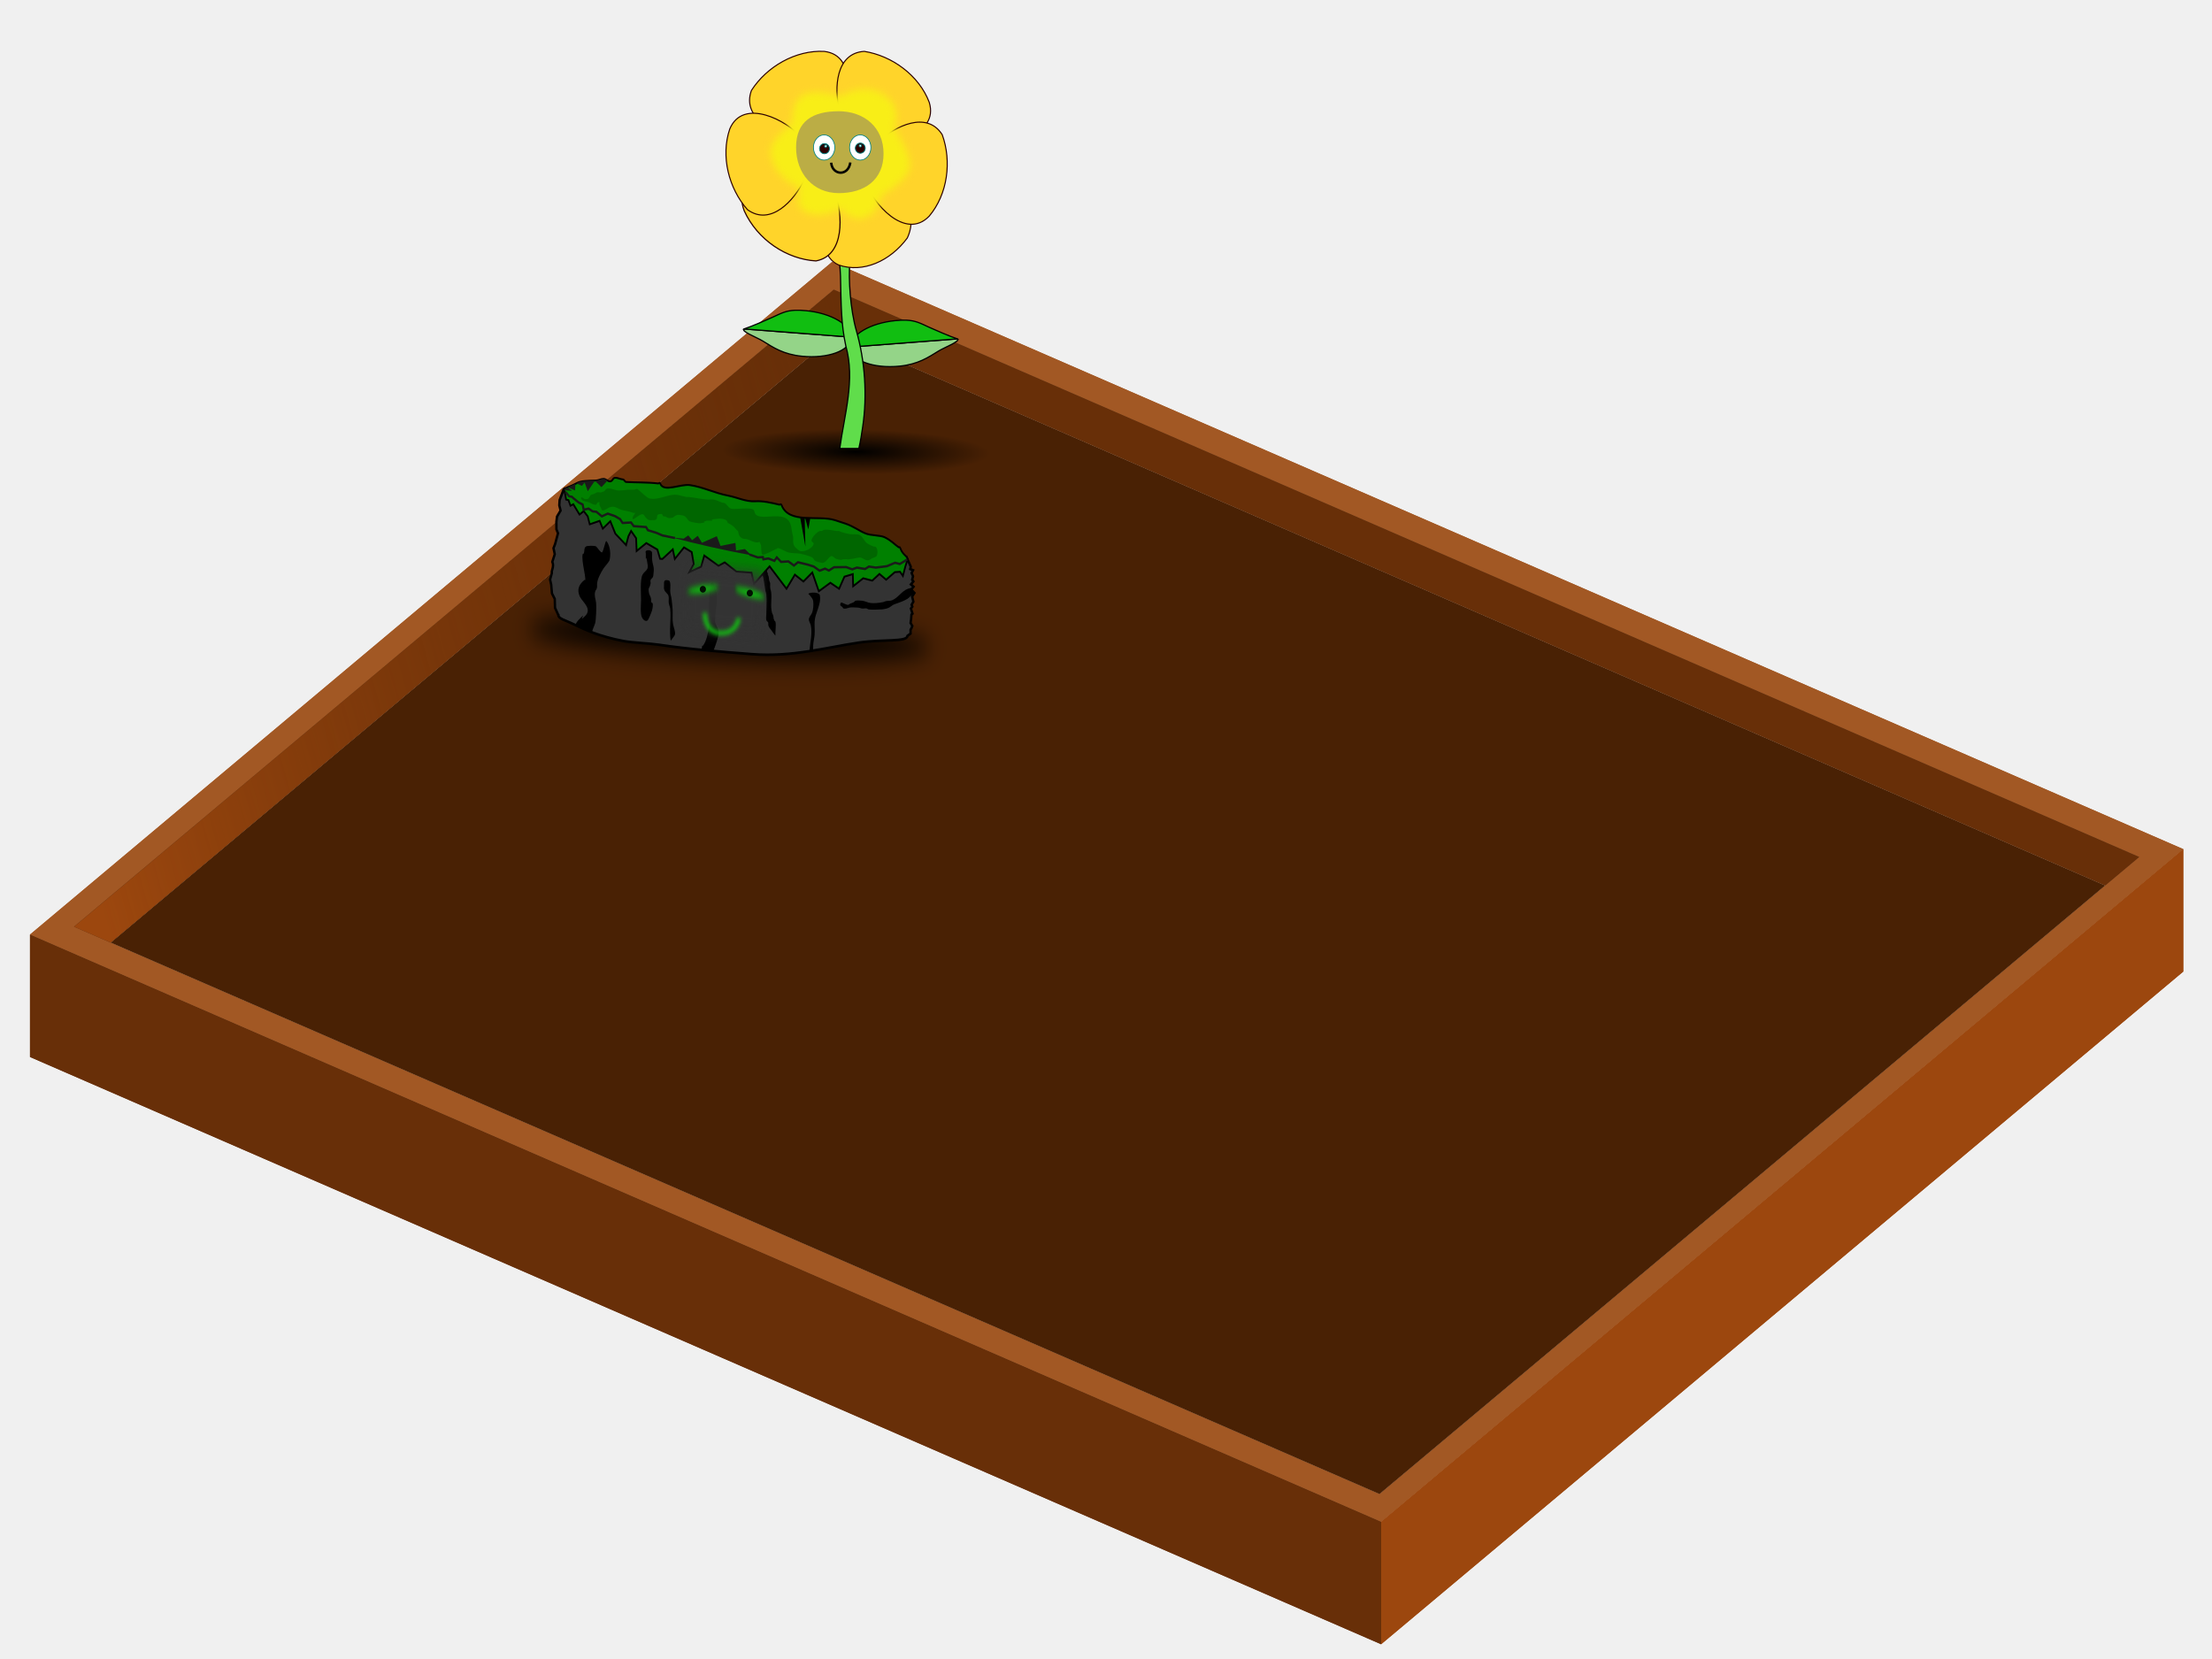
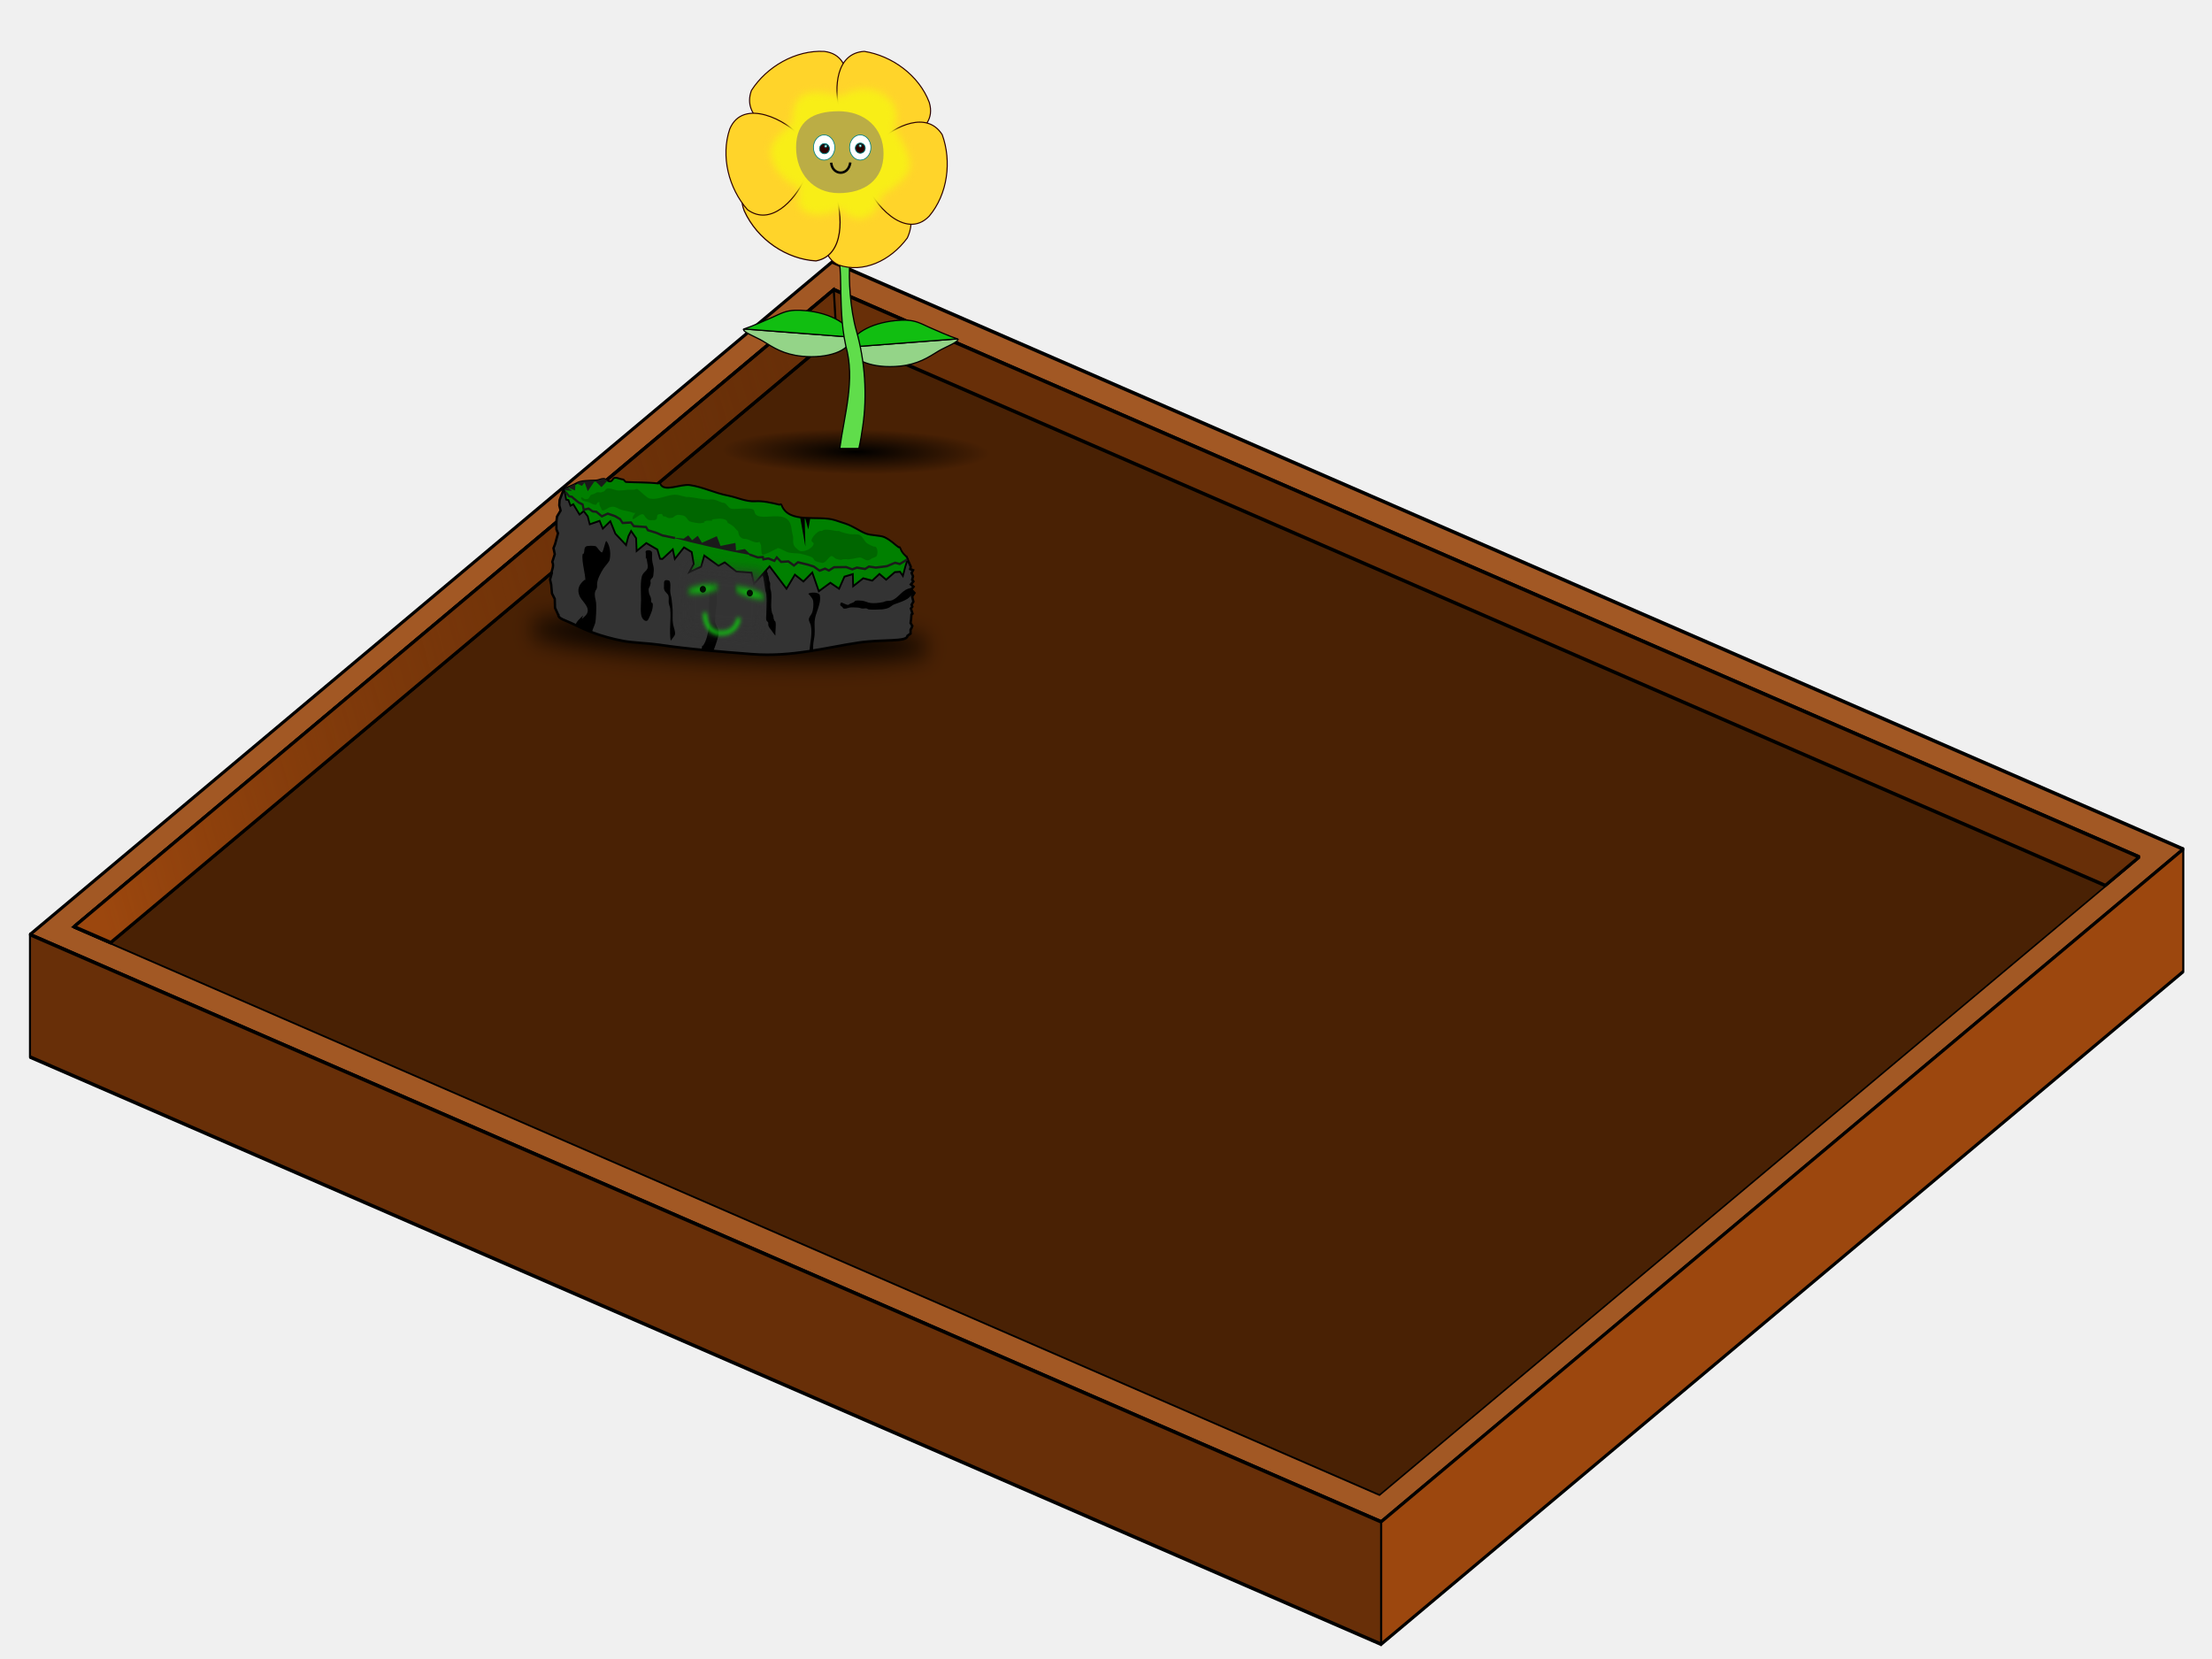
<svg xmlns="http://www.w3.org/2000/svg" xmlns:xlink="http://www.w3.org/1999/xlink" width="400mm" height="300mm" viewBox="0 0 400 300" version="1.1" id="svg6">
  <defs id="defs2">
    <linearGradient id="linearGradient1717">
      <stop style="stop-color:#000000;stop-opacity:1;" offset="0" id="stop1713" />
      <stop style="stop-color:#000000;stop-opacity:0;" offset="1" id="stop1715" />
    </linearGradient>
    <filter style="color-interpolation-filters:sRGB" id="filter2623" x="-0.068" width="1.136" y="-0.068" height="1.136">
      <feGaussianBlur stdDeviation="4.368" id="feGaussianBlur2625" />
    </filter>
    <radialGradient xlink:href="#linearGradient1717" id="radialGradient1719-9" cx="-72.658" cy="153.725" fx="-72.658" fy="153.725" r="28.035" gradientTransform="matrix(-0.01159587,0.1965924,-1.175652,-0.04519621,35.94822,171.203)" gradientUnits="userSpaceOnUse" />
    <linearGradient xlink:href="#linearGradient3641" id="linearGradient3643" x1="19.872" y1="184.982" x2="150.637" y2="119.289" gradientUnits="userSpaceOnUse" />
    <linearGradient id="linearGradient3641">
      <stop style="stop-color:#9c470e;stop-opacity:1" offset="0" id="stop3637" />
      <stop style="stop-color:#682f08;stop-opacity:0;" offset="1" id="stop3639" />
    </linearGradient>
    <filter style="color-interpolation-filters:sRGB" id="filter5146" x="-0.142" width="1.284" y="-0.22" height="1.44">
      <feGaussianBlur stdDeviation="1.093" id="feGaussianBlur5148" />
    </filter>
    <filter style="color-interpolation-filters:sRGB" id="filter5332" x="-0.193" width="1.386" y="-0.773" height="2.546">
      <feGaussianBlur stdDeviation="0.292" id="feGaussianBlur5334" />
    </filter>
    <filter style="color-interpolation-filters:sRGB" id="filter5336" x="-0.198" width="1.396" y="-0.572" height="2.143">
      <feGaussianBlur stdDeviation="0.292" id="feGaussianBlur5338" />
    </filter>
    <filter style="color-interpolation-filters:sRGB" id="filter5364" x="-0.14" width="1.28" y="-0.252" height="1.503">
      <feGaussianBlur stdDeviation="0.226" id="feGaussianBlur5366" />
    </filter>
    <filter style="color-interpolation-filters:sRGB" id="filter1173" x="-0.056" width="1.111" y="-0.687" height="2.374">
      <feGaussianBlur stdDeviation="4.056" id="feGaussianBlur1175" />
    </filter>
  </defs>
  <g id="layer3" style="display:inline">
    <g id="g1141-1" transform="matrix(-1,0,0,1,276.9796,4.906154)" style="mix-blend-mode:normal">
      <g id="g1145-6" />
    </g>
    <g id="g3207" style="opacity:1;fill:#682f08;fill-opacity:1;stroke:#803300;stroke-width:0;stroke-miterlimit:4;stroke-dasharray:none;stroke-dashoffset:0;stroke-opacity:1" transform="matrix(1,0,0,1.797385,0.1338684,-162.0326)">
-       <g id="g3433">
-         <path id="path3550" style="opacity:1;fill:#a25824;fill-opacity:1;fill-rule:evenodd;stroke:none;stroke-width:0;stroke-linejoin:round" d="M 568.232,440.301 19.99,696.094 943.432,919.398 1491.672,663.605 Z m 1.104,10.555 C 866.742,522.767 1164.148,594.68 1461.555,666.592 1288.476,747.342 1115.399,828.093 942.32,908.844 644.916,836.929 347.511,765.014 50.107,693.1 223.183,612.352 396.26,531.604 569.336,450.855 Z" transform="scale(0.2645833)" />
-         <path d="M 249.616,243.257 V 255.574 L 394.671,187.896 V 175.579 Z" style="fill:#9c470e;fill-opacity:1;fill-rule:evenodd;stroke:none;stroke-width:0;stroke-linejoin:round" id="path3552" />
-         <path d="M 5.289,184.175 249.616,243.257 V 255.574 L 5.289,196.491 Z" style="opacity:1;fill:#682f08;fill-opacity:1;fill-rule:evenodd;stroke:none;stroke-width:0;stroke-linejoin:round" id="path3554" />
-         <path id="path3600" style="opacity:1;fill:#a25824;fill-opacity:1;fill-rule:evenodd;stroke:none;stroke-width:0;stroke-linejoin:round" d="M 568.232,440.301 19.99,696.094 943.432,919.398 1491.672,663.605 Z m 1.104,10.555 C 866.742,522.767 1164.148,594.68 1461.555,666.592 1288.476,747.342 1115.399,828.093 942.32,908.844 644.916,836.929 347.511,765.014 50.107,693.1 223.183,612.352 396.26,531.604 569.336,450.855 Z" transform="scale(0.2645833)" />
-         <path d="M 249.616,243.257 V 255.574 L 394.671,187.896 V 175.579 Z" style="fill:#9c470e;fill-opacity:1;fill-rule:evenodd;stroke:none;stroke-width:0;stroke-linejoin:round" id="path3602" />
-         <path d="M 5.289,184.175 249.616,243.257 V 255.574 L 5.289,196.491 Z" style="opacity:1;fill:#682f08;fill-opacity:1;fill-rule:evenodd;stroke:none;stroke-width:0;stroke-linejoin:round" id="path3604" />
-         <path id="path3606" style="opacity:1;fill:#682f08;fill-opacity:1;fill-rule:evenodd;stroke:none;stroke-width:0;stroke-linejoin:round" d="M 569.336,450.855 C 396.26,531.604 223.183,612.352 50.107,693.1 c 8.333,2.015 16.667,4.03 25,6.045 C 240.44,622.012 405.774,544.879 571.107,467.746 c 289.077,69.893 578.152,139.786 867.228,209.68 7.74,-3.611 15.479,-7.223 23.219,-10.834 C 1164.148,594.68 866.742,522.767 569.336,450.855 Z" transform="scale(0.2645833)" />
-         <path style="fill:#492104;fill-opacity:1;stroke:none;stroke-width:0.265px;stroke-linecap:butt;stroke-linejoin:miter;stroke-opacity:1" d="M 249.322,240.465 19.872,184.982 151.106,123.758 380.56,179.236 Z" id="path3618" />
-         <path id="path3632" style="opacity:1;fill:#682f08;fill-opacity:1;fill-rule:evenodd;stroke:none;stroke-width:0;stroke-linejoin:round" d="M 569.336,450.855 C 396.26,531.604 223.183,612.352 50.107,693.1 c 8.333,2.015 16.667,4.03 25,6.045 C 240.44,622.012 405.774,544.879 571.107,467.746 c 289.077,69.893 578.152,139.786 867.228,209.68 7.74,-3.611 15.479,-7.223 23.219,-10.834 C 1164.148,594.68 866.742,522.767 569.336,450.855 Z" transform="scale(0.2645833)" />
-         <path style="fill:url(#linearGradient3643);fill-opacity:1;stroke:none;stroke-width:0.265px;stroke-linecap:butt;stroke-linejoin:miter;stroke-opacity:1" d="m 151.106,123.758 -0.469,-4.469 -137.379,64.094 6.615,1.599 z" id="path3620" />
-       </g>
+       <path id="path3550" style="fill:#a25824;fill-opacity:1;fill-rule:evenodd;stroke:none;stroke-width:0;stroke-linejoin:round" d="M 150.345,116.496 5.289,184.175 249.616,243.257 394.672,175.579 Z m 0.292,2.793 c 78.689,19.027 157.377,38.054 236.066,57.08 -45.794,21.365 -91.587,42.731 -137.381,64.096 C 170.634,221.438 91.946,202.41 13.258,183.383 59.051,162.018 104.844,140.653 150.637,119.289 Z" />
+       <path d="M 249.616,243.257 V 255.574 L 394.671,187.896 V 175.579 Z" style="fill:#9c470e;fill-opacity:1;fill-rule:evenodd;stroke:none;stroke-width:0;stroke-linejoin:round" id="path3552" />
+       <path d="M 5.289,184.175 249.616,243.257 V 255.574 L 5.289,196.491 Z" style="fill:#682f08;fill-opacity:1;fill-rule:evenodd;stroke:none;stroke-width:0;stroke-linejoin:round" id="path3554" />
+       <path id="path3600" style="fill:#a25824;fill-opacity:1;fill-rule:evenodd;stroke:#000000;stroke-width:0.373;stroke-linejoin:round;stroke-miterlimit:4;stroke-dasharray:none" d="M 150.345,116.496 5.289,184.175 249.616,243.257 394.672,175.579 Z m 0.292,2.793 c 78.689,19.027 157.377,38.054 236.066,57.08 -45.794,21.365 -91.587,42.731 -137.381,64.096 C 170.634,221.438 91.946,202.41 13.258,183.383 59.051,162.018 104.844,140.653 150.637,119.289 Z" />
+       <path d="M 249.616,243.257 V 255.574 L 394.671,187.896 V 175.579 Z" style="fill:#9c470e;fill-opacity:1;fill-rule:evenodd;stroke:#000000;stroke-width:0.373;stroke-linejoin:round;stroke-miterlimit:4;stroke-dasharray:none" id="path3602" />
+       <path d="M 5.289,184.175 249.616,243.257 V 255.574 L 5.289,196.491 Z" style="fill:#682f08;fill-opacity:1;fill-rule:evenodd;stroke:#000000;stroke-width:0.373;stroke-linejoin:round;stroke-miterlimit:4;stroke-dasharray:none" id="path3604" />
+       <path id="path3606" style="fill:#682f08;fill-opacity:1;fill-rule:evenodd;stroke:none;stroke-width:0;stroke-linejoin:round" d="m 150.637,119.289 c -45.793,21.365 -91.586,42.729 -137.379,64.094 2.205,0.533 4.41,1.066 6.615,1.599 43.744,-20.408 87.489,-40.816 131.233,-61.224 76.485,18.493 152.969,36.985 229.454,55.478 2.048,-0.955 4.095,-1.911 6.143,-2.866 C 308.014,157.342 229.326,138.316 150.637,119.289 Z" />
+       <path style="fill:#492104;fill-opacity:1;stroke:none;stroke-width:0.265px;stroke-linecap:butt;stroke-linejoin:miter;stroke-opacity:1" d="M 249.322,240.465 19.872,184.982 151.106,123.758 380.56,179.236 Z" id="path3618" />
+       <path id="path3632" style="fill:#682f08;fill-opacity:1;fill-rule:evenodd;stroke:#000000;stroke-width:0.373;stroke-linejoin:round;stroke-miterlimit:4;stroke-dasharray:none" d="m 150.637,119.289 c -45.793,21.365 -91.586,42.729 -137.379,64.094 2.205,0.533 4.41,1.066 6.615,1.599 43.744,-20.408 87.489,-40.816 131.233,-61.224 76.485,18.493 152.969,36.985 229.454,55.478 2.048,-0.955 4.095,-1.911 6.143,-2.866 C 308.014,157.342 229.326,138.316 150.637,119.289 Z" />
+       <path style="fill:url(#linearGradient3643);fill-opacity:1;stroke:#000000;stroke-width:0.373;stroke-linecap:butt;stroke-linejoin:miter;stroke-opacity:1;stroke-miterlimit:4;stroke-dasharray:none" d="m 151.106,123.758 -0.469,-4.469 -137.379,64.094 6.615,1.599 z" id="path3620" />
    </g>
  </g>
  <g id="layer1" style="display:inline;opacity:1;mix-blend-mode:normal">
    <g id="g2863" transform="matrix(0.7343926,0,0,0.7343926,252.3706,-29.94769)">
      <g id="g3728" transform="translate(4.334108,31.59382)">
        <g id="g1751" transform="translate(1.231654,-32.8441)">
          <ellipse style="display:inline;opacity:1;mix-blend-mode:normal;fill:url(#radialGradient1719-9);fill-opacity:1;stroke:none;stroke-width:0.956;stroke-miterlimit:4;stroke-dasharray:none;stroke-opacity:0.766" id="path1711-7" cx="-143.286" cy="151.415" rx="39.011" ry="26.639" transform="matrix(0.9997247,-0.02346184,0.03601123,0.9993514,0,0)" />
        </g>
        <g id="g1965" transform="translate(-244.1672,-7.073601)" style="stroke:#000000;stroke-width:0.3;stroke-miterlimit:4;stroke-dasharray:none">
          <g id="g1963" style="stroke:#000000;stroke-width:0.3;stroke-miterlimit:4;stroke-dasharray:none">
            <path id="path1959" style="fill:#94d488;fill-opacity:1;stroke:#000000;stroke-width:1.134;stroke-miterlimit:4;stroke-dasharray:none" d="m 399.693,375.197 -99.393,-7.584 c -3.874,1.903 11.816,7.885 17.168,11.18 9.94,6.12 19.262,12.466 36.502,14.18 24.223,2.408 44.742,-5.126 45.83,-16.826 0.03,-0.319 -0.108,-0.631 -0.107,-0.949 z" transform="scale(0.2645833)" />
            <path id="path1961" style="fill:#11be11;fill-opacity:1;stroke:#000000;stroke-width:1.134;stroke-miterlimit:4;stroke-dasharray:none" d="m 347.566,350.193 c -8.666,0.365 -13.14,2.922 -21.023,6.535 -5.047,2.313 -20.246,8.905 -25.965,10.666 -0.178,0.055 -0.146,0.154 -0.277,0.219 l 99.393,7.584 c 0.018,-11.361 -18.22,-22.253 -41.783,-24.596 -4.102,-0.408 -7.455,-0.53 -10.344,-0.408 z" transform="scale(0.2645833)" />
          </g>
        </g>
        <g id="g1973" transform="matrix(-1,0,0,1,-32.83067,-4.630706)" style="stroke:#000000;stroke-width:0.3;stroke-miterlimit:4;stroke-dasharray:none">
          <path id="path1969" style="fill:#94d488;fill-opacity:1;stroke:#000000;stroke-width:1.134;stroke-miterlimit:4;stroke-dasharray:none" d="m 399.693,375.197 -99.393,-7.584 c -3.874,1.903 11.816,7.885 17.168,11.18 9.94,6.12 19.262,12.466 36.502,14.18 24.223,2.408 44.742,-5.126 45.83,-16.826 0.03,-0.319 -0.108,-0.631 -0.107,-0.949 z" transform="scale(0.2645833)" />
          <path id="path1971" style="fill:#11be11;fill-opacity:1;stroke:#000000;stroke-width:1.134;stroke-miterlimit:4;stroke-dasharray:none" d="m 347.566,350.193 c -8.666,0.365 -13.14,2.922 -21.023,6.535 -5.047,2.313 -20.246,8.905 -25.965,10.666 -0.178,0.055 -0.146,0.154 -0.277,0.219 l 99.393,7.584 c 0.018,-11.361 -18.22,-22.253 -41.783,-24.596 -4.102,-0.408 -7.455,-0.53 -10.344,-0.408 z" transform="scale(0.2645833)" />
        </g>
        <path id="path1977" style="fill:#60dd4b;fill-opacity:1;stroke:#000000;stroke-width:0.3;stroke-linecap:butt;stroke-linejoin:miter;stroke-miterlimit:4;stroke-dasharray:none;stroke-opacity:1" d="m -149.463,55.995 c 5.07,5.502 8.125,11.828 8.44,21.188 0.16,7.024 0.137,11.76 1.305,17.145 2.378,8.43 -0.359,16.916 -1.486,25.299 l 4.704,-0.012 c 0.398,-1.769 0.705,-3.554 0.945,-5.339 1.156,-7.711 0.566,-16.239 -1.559,-23.66 -1.479,-5.166 -1.995,-12.807 -1.594,-16.835 -7.866,-2.856 -7.959,-17.799 -10.755,-17.786 z" />
        <path style="fill:#ffd42a;stroke:#2b0000;stroke-width:0.264px;stroke-linecap:butt;stroke-linejoin:miter;stroke-opacity:1" d="m -140.939,54.586 c -3.062,3.586 -7.514,16.774 -0.491,19.863 5.932,2.034 12.654,-0.955 16.862,-6.667 3.243,-6.908 -2.776,-13.036 -7.071,-15.251 -4.03,0.572 -5.759,0.883 -9.3,2.055 z" id="path1981" />
        <path style="fill:#ffd42a;stroke:#2b0000;stroke-width:0.265px;stroke-linecap:butt;stroke-linejoin:miter;stroke-opacity:1" d="m -142.107,38.926 c 2.839,-3.774 5.571,-16.074 -2.92,-17.086 -7.07,-0.363 -14.157,3.749 -17.92,9.606 -2.462,6.654 5.424,10.495 10.673,11.392 4.461,-1.423 6.364,-2.09 10.167,-3.912 z" id="path1983" />
        <path style="fill:#ffd42a;stroke:#2b0000;stroke-width:0.265px;stroke-linecap:butt;stroke-linejoin:miter;stroke-opacity:1" d="m -133.637,43.923 c 4.597,1.081 16.957,-1.363 14.47,-9.544 -2.511,-6.62 -9.126,-11.454 -16.001,-12.545 -7.083,0.421 -7.428,9.186 -6.139,14.353 3.097,3.513 4.473,4.987 7.67,7.736 z" id="path1985" />
        <path style="fill:#ffd42a;stroke:#2b0000;stroke-width:0.265px;stroke-linecap:butt;stroke-linejoin:miter;stroke-opacity:1" d="m -134.552,54.391 c 1.282,4.545 9.412,14.171 15.361,8.03 4.573,-5.405 5.596,-13.534 3.217,-20.076 -3.802,-5.991 -11.635,-2.045 -15.53,1.587 -1.571,4.412 -2.194,6.329 -3.049,10.459 z" id="path1987" />
        <path style="fill:#ffd42a;stroke:#2b0000;stroke-width:0.286px;stroke-linecap:butt;stroke-linejoin:miter;stroke-opacity:1" d="m -150.998,48.508 c -4.803,-0.68 -17.144,3.577 -13.73,12.579 3.27,7.224 10.533,11.929 17.66,12.346 7.177,-1.326 6.589,-11.33 4.72,-17.049 -3.535,-3.622 -5.095,-5.134 -8.65,-7.876 z" id="path1989" />
        <path style="fill:#ffd42a;stroke:#2b0000;stroke-width:0.265px;stroke-linecap:butt;stroke-linejoin:miter;stroke-opacity:1" d="m -151.057,42.795 c -2.859,-3.759 -13.952,-9.734 -17.236,-1.84 -2.274,6.705 -0.245,14.643 4.367,19.858 5.733,4.18 11.575,-2.363 13.867,-7.17 -0.155,-4.68 -0.279,-6.693 -0.998,-10.848 z" id="path1991" />
        <path id="path2467" style="display:inline;mix-blend-mode:normal;fill:#f8ee17;fill-opacity:1;stroke:none;stroke-width:1.875;stroke-linecap:butt;stroke-linejoin:miter;stroke-miterlimit:4;stroke-dasharray:1.875, 1.875;stroke-dashoffset:0;stroke-opacity:0.867;filter:url(#filter2623)" d="m 385.092,92.572 c -0.484,-0.006 -0.964,-0.003 -1.441,0.01 -9.326,0.246 -17.194,3.932 -21.68,6.564 -0.679,0.397 -1.228,0.739 -1.744,1.072 -0.588,0.38 -1.027,0.678 -1.387,0.934 -0.105,0.074 -0.204,0.138 -0.289,0.199 -0.368,0.266 -0.584,0.432 -0.584,0.432 0,0 -0.238,-0.086 -0.289,-0.105 0,0 0,0.002 0,0.002 -0.804,-0.307 -13.414,-5.062 -25.902,-5.248 -5.047,-0.075 -10.032,0.61 -14.137,2.662 -14.595,7.298 -13.059,34.568 -13.059,34.568 0,0 -0.204,0.164 -0.291,0.232 -0.141,0.111 -0.298,0.241 -0.643,0.521 -0.352,0.282 -0.746,0.615 -1.4,1.166 -0.15,0.128 -0.311,0.271 -0.473,0.41 -6.298,5.368 -22.278,20.3 -21.008,33.006 2.802,28.018 27.074,39.319 31.375,41.113 0.54,0.23 0.889,0.367 0.889,0.367 0,0 -4.635,19.232 1.92,25.35 14.535,13.566 35.224,3.968 41.508,0.535 1.45,-0.775 2.279,-1.303 2.279,-1.303 0,0 9.217,15.746 24.965,11.521 15.747,-4.225 19.588,-27.27 19.588,-27.27 0,0 0.225,-0.141 0.258,-0.16 0,0 0.002,0.002 0.002,0.002 0.216,-0.128 1.153,-0.712 2.373,-1.494 0.365,-0.236 0.752,-0.491 1.178,-0.773 7.664,-5.044 25.491,-18.023 27.301,-30.99 1.908,-13.676 -11.276,-36.529 -15.895,-44.033 -0.018,-0.03 -0.011,-0.018 -0.029,-0.047 -0.76,-1.234 -1.342,-2.152 -1.518,-2.422 0,0 -0.002,0.002 -0.002,0.002 -0.021,-0.033 -0.225,-0.357 -0.225,-0.357 0,0 10.655,-21.979 -8.449,-37.641 -7.896,-6.473 -15.931,-8.735 -23.191,-8.826 z m -23.617,32.83 c 10.513,11.885 15.845,17.485 27.314,27.346 2.18,0.513 4.833,0.805 7.768,0.881 -4.969,13.974 -7.395,21.341 -10.029,33.121 -9.004,1.461 -15.221,2.95 -25.336,6.299 -2.665,3.122 -5.605,8.174 -8.23,14.234 -10.833,-9.948 -16.668,-15.057 -26.389,-22.021 -0.534,-14.731 -1.138,-22.411 -3.623,-36.777 -0.257,-0.338 -0.569,-0.69 -0.861,-1.037 14.214,-4.577 21.453,-7.242 34.688,-13.584 1.626,-2.162 3.24,-5.079 4.699,-8.461 z" transform="matrix(0.2228761,0,0,0.2062954,-220.7955,12.00376)" />
        <path id="path1993" style="fill:#bbad45;fill-opacity:1;stroke:none;stroke-width:0.188;stroke-miterlimit:4;stroke-dasharray:none;stroke-opacity:0.766" d="m -130.42,47.009 c 0,6.469 -4.679,9.729 -11.006,9.729 -6.326,-10e-7 -10.53,-4.81 -10.53,-11.279 0,-6.469 4.136,-8.881 10.463,-8.881 6.326,10e-7 11.073,3.963 11.073,10.431 z" />
        <ellipse style="fill:#ffffff;fill-opacity:1;stroke:#008080;stroke-width:0.181;stroke-miterlimit:4;stroke-dasharray:none" id="ellipse2833" cx="-136.161" cy="45.503" rx="2.628" ry="3.101" />
        <ellipse style="fill:#ffffff;fill-opacity:1;stroke:#008080;stroke-width:0.181;stroke-miterlimit:4;stroke-dasharray:none" id="ellipse1995" cx="-145.052" cy="45.503" rx="2.628" ry="3.101" />
        <ellipse style="fill:#2b0000;fill-opacity:1;stroke:#008080;stroke-width:0.2;stroke-miterlimit:4;stroke-dasharray:none" id="ellipse1997" cx="-144.962" cy="45.789" rx="1.223" ry="1.254" />
        <ellipse style="fill:#ffffff;fill-opacity:1;stroke:#008080;stroke-width:0.2;stroke-miterlimit:4;stroke-dasharray:none" id="ellipse1999" cx="-144.666" cy="45.169" rx="0.29" ry="0.298" />
        <path style="fill:none;stroke:#000000;stroke-width:0.594;stroke-linecap:butt;stroke-linejoin:miter;stroke-miterlimit:4;stroke-dasharray:none;stroke-opacity:1" d="m -143.313,49.244 c 0.224,3.079 4.197,3.492 4.713,-0.049" id="path2001" />
        <ellipse style="fill:#2b0000;fill-opacity:1;stroke:#008080;stroke-width:0.2;stroke-miterlimit:4;stroke-dasharray:none" id="ellipse2007" cx="136.15" cy="45.665" rx="1.223" ry="1.254" transform="scale(-1,1)" />
        <ellipse style="fill:#ffffff;fill-opacity:1;stroke:#008080;stroke-width:0.2;stroke-miterlimit:4;stroke-dasharray:none" id="ellipse2009" cx="136.152" cy="45.081" rx="0.29" ry="0.298" transform="scale(-1,1)" />
      </g>
    </g>
  </g>
-   <g id="layer4" transform="matrix(0.4973491,0,0,0.4973491,221.9074,62.49642)">
+   <g id="layer4" transform="matrix(0.4973491,0,0,0.4973491,221.9074,62.49642)" style="display:inline">
    <g id="g1200">
      <ellipse style="opacity:0.891;fill:#000000;stroke-width:0.503;filter:url(#filter1173)" id="path911" cx="-176.128" cy="106.32" rx="87.656" ry="7.083" transform="matrix(0.8361519,0.03913343,-0.03101663,1.066243,-30.36607,-0.1504908)" />
      <g id="g5389" transform="matrix(1.550526,0,0,1.671183,91.3701,-208.4768)">
        <path id="path4849" style="fill:#333333;stroke:#000000;stroke-width:1.039;stroke-linecap:butt;stroke-linejoin:miter;stroke-miterlimit:4;stroke-dasharray:none;stroke-opacity:1" d="m 435.785,529.34 -0.328,0.209 -0.568,1.389 -1.195,2.928 -0.143,2.145 0.572,2.143 -1.57,2.459 -0.287,2.113 0.021,3.125 0.693,1.592 -1.287,4.43 -0.699,1.67 0.557,2.473 -1.074,3.1 c 0.935,1.962 -0.545,3.617 -0.211,4.617 l -0.783,2.648 0.496,2.068 0.336,3.615 1.236,2.242 0.113,3.652 1.512,3.043 v 0.01 l 0.01,0.002 c 0.018,1.393 3.245,2.082 6.431,3.527 4.818,2.185 11.512,5.116 22.489,7.024 3.377,0.587 11.5,0.942 15.153,1.445 13.576,1.871 28.339,2.949 41.262,3.876 17.824,1.279 33.312,-2.882 47.1,-4.723 10.723,-1.432 21.226,-0.164 21.389,-2.73 l 0.002,-0.002 1.373,-0.965 v -1.553 l 0.465,-0.775 0.311,-0.775 -0.775,-1.24 0.232,-1.475 0.154,-1.939 0.467,-0.387 -0.699,-2.094 0.621,-0.775 -0.311,-0.777 0.775,-1.24 -0.543,-2.094 1.01,-1.475 -1.396,-1.395 1.008,-1.164 -1.164,-0.932 1.086,-1.24 -0.543,-0.697 0.389,-1.396 -0.621,-1.318 0.621,-1.164 -1.24,-0.465 0.232,-1.01 -1.496,-3.09 c -0.592,2.483 -6.732,3.83 -17.457,3.83 -26.739,3.8e-4 -74.473,-8.198 -106.617,-18.312 -14.621,-4.604 -24.116,-9.038 -26.592,-12.418 z m 151.18,27.816 v 0.006 z" transform="matrix(0.5319872,0,0,0.5319872,-446.1803,-125.6591)" />
        <path id="path4953" style="fill:#008000;stroke:#000000;stroke-width:0.756;stroke-linecap:butt;stroke-linejoin:miter;stroke-miterlimit:4;stroke-dasharray:none;stroke-opacity:1" d="m 453.107,525.197 c -1.127,6.7e-4 -2.309,0.653 -3.332,0.683 -3.4,0.1 -6.633,0.09 -8.401,1.004 -4.474,2.312 -6.778,1.782 -5.093,4.141 -0.101,-0.115 -0.194,-0.228 -0.279,-0.34 l 0.559,2.984 1.033,0.221 0.885,2.289 1.256,-0.592 2.73,4.207 1.846,-1.402 1.771,2.141 0.887,3.248 4.354,-1.402 1.402,3.176 3.322,-3.027 2.215,5.094 4.725,4.65 1.033,-3.617 1.182,-2.141 2.215,2.953 0.221,5.24 4.281,-3.248 4.873,2.658 1.18,3.764 1.033,0.074 4.578,-3.912 0.885,3.912 4.061,-4.725 3.395,1.92 0.887,4.871 -1.92,3.322 5.168,-2.215 1.402,-4.576 6.275,4.207 2.73,-1.402 5.168,3.764 6.643,0.445 1.107,4.576 6.865,-7.16 7.455,9.152 3.691,-5.758 3.764,2.805 3.912,-3.689 2.879,7.676 5.094,-3.469 3.838,2.436 2.363,-4.945 3.691,-1.033 0.146,4.945 4.43,-3.248 3.986,0.959 3.174,-2.73 2.951,2.361 3.84,-3.1 2.289,-0.146 1.254,1.697 1.033,-3.691 1.033,-3.1 -0.131,-0.023 c -0.005,0.008 -0.01,0.016 -0.016,0.023 0.386,-1.238 -1.973,-1.708 -2.98,-4.383 -0.384,-1.02 -0.525,-0.366 -0.811,-0.552 -1.724,-1.122 -3.36,-2.833 -6.158,-4.08 -1.988,-0.886 -5.913,-0.637 -8.408,-1.567 -2.954,-1.101 -5.222,-2.872 -8.844,-4.012 -1.534,-0.483 -3.103,-0.961 -4.703,-1.434 -7.294,-2.156 -20.186,1.685 -23.47,-6.09 -0.333,-0.788 -0.666,-0.152 -1,-0.228 -3.325,-0.753 -7.275,-1.608 -10.596,-1.395 -4.055,0.26 -7.987,-1.585 -11.978,-2.304 -6.169,-1.111 -10.814,-3.459 -16.764,-4.3 -4.215,-0.596 -11.617,3.083 -13.159,-0.589 -0.283,-0.675 -0.567,-0.057 -0.85,-0.088 -5.02,-0.54 -9.802,-0.363 -14.237,-0.615 -0.402,-0.023 -0.93,-1.015 -1.326,-1.035 -1.504,-0.077 -3.619,-1.369 -4.38,-0.175 -1.434,2.249 -2.821,-0.06 -4.155,-0.06 z m 133.219,33.828 c -0.016,0.015 -0.032,0.03 -0.049,0.045 0.017,-0.015 0.033,-0.03 0.049,-0.045 z" transform="matrix(0.5319872,0,0,0.5319872,-446.1803,-125.6591)" />
        <path id="path4977" style="fill:#1a1a1a;stroke:none;stroke-width:0.282px;stroke-linecap:butt;stroke-linejoin:miter;stroke-opacity:1" d="m 453.107,525.197 c -1.127,6.7e-4 -2.309,0.653 -3.332,0.684 -3.4,0.1 -6.633,0.091 -8.4,1.004 -0.109,0.056 -0.2,0.092 -0.307,0.145 l 2.455,1.033 1.209,-1.359 1.359,3.549 3.17,-4.303 2.869,2.643 2.693,-2.693 c -0.581,-0.306 -1.155,-0.701 -1.717,-0.701 z m -12.471,2.037 c -1.382,0.656 -2.535,1.068 -3.363,1.387 l 3.23,1.33 z m -3.521,1.453 c -0.9,0.356 -1.403,0.651 -1.375,1.176 l 0.008,0.012 3.396,0.227 z" transform="matrix(0.5319872,0,0,0.5319872,-446.1803,-125.6591)" />
        <path id="path4965" style="fill:#1a1a1a;stroke:none;stroke-width:0.15px;stroke-linecap:butt;stroke-linejoin:miter;stroke-opacity:1" d="m -183.069,166.121 -1.321,0.961 -0.897,-1.046 -1.102,0.713 -2.762,-0.271 c 5.912,1.466 12.301,2.798 18.644,3.888 l -1.497,-1.357 -2.085,0.311 -0.148,-1.64 -3.491,0.65 -0.869,-2.113 -3.483,1.427 z" />
        <path id="path4988" style="fill:#000000;stroke:none;stroke-width:0.282px;stroke-linecap:butt;stroke-linejoin:miter;stroke-opacity:1" d="m 539.717,540.939 2.312,11.928 -0.318,-11.734 c -0.68,-0.043 -1.343,-0.111 -1.994,-0.193 z m 2.189,0.203 1.396,4.725 0.9,-4.65 c -0.771,-0.017 -1.544,-0.03 -2.297,-0.074 z" transform="matrix(0.5319872,0,0,0.5319872,-446.1803,-125.6591)" />
        <path id="path5012" style="fill:#000000;stroke:none;stroke-width:1px;stroke-linecap:butt;stroke-linejoin:miter;stroke-opacity:1" d="m 454.279,550.646 c -0.299,-0.02 -0.535,1.095 -0.711,1.559 -0.372,0.976 -0.537,2.044 -1.055,2.951 -0.417,0.731 -2.28,-2.011 -2.74,-2.318 -0.581,-0.387 -3.874,-0.345 -4.426,0 -0.864,0.54 -0.677,1.486 -0.844,2.318 -0.044,0.218 -0.139,0.422 -0.209,0.633 -0.141,0.07 -0.372,0.062 -0.422,0.211 -0.415,1.244 0.157,4.365 0.422,5.689 0.093,0.465 1.062,5.059 0.631,5.059 -0.141,0 0.114,-0.502 0,-0.42 -1.538,1.099 -3.141,2.755 -2.951,4.848 0.08,0.885 0.383,1.768 0.844,2.527 1.221,2.011 5.26,4.75 2.107,7.588 -3.725,3.353 1.762,-3.025 -2.951,1.688 -0.611,0.611 -1.054,1.279 -1.393,1.982 2.091,0.939 4.479,1.968 7.434,3 0.016,-0.188 0.018,-0.381 0.072,-0.557 0.31,-1.009 0.953,-2.153 1.264,-3.162 0.42,-1.362 0.641,-6.893 0.422,-8.43 -0.213,-1.491 -0.889,-2.871 -0.422,-4.428 0.335,-1.118 0.613,-0.627 0.844,-1.896 0.075,-0.415 -0.035,-0.844 0,-1.264 0.106,-1.269 0.459,-2.182 1.055,-3.373 0.55,-1.099 1.182,-2.162 1.896,-3.162 0.336,-0.47 2.379,-2.625 2.529,-3.16 0.666,-2.378 0.37,-5.836 -1.266,-7.799 -0.045,-0.054 -0.088,-0.081 -0.131,-0.084 z" transform="matrix(0.5319872,0,0,0.5319872,-446.1803,-125.6591)" />
        <path style="fill:#000000;stroke:none;stroke-width:0.532px;stroke-linecap:butt;stroke-linejoin:miter;stroke-opacity:1" d="m -195.245,170.014 c 0,3.032 -0.11,-1.144 0.449,2.579 0.155,1.034 -0.821,1.252 -1.233,2.018 -0.602,1.117 -0.336,4.082 -0.336,5.494 0,0.706 -0.24,2.999 0.224,3.812 0.23,0.403 0.695,0.888 1.233,0.673 0.277,-0.111 1.007,-1.863 1.121,-2.242 0.109,-0.362 0.289,-1.216 0.112,-1.57 -0.037,-0.075 -0.174,-0.045 -0.224,-0.112 -0.187,-0.249 -0.077,-0.508 -0.112,-0.785 -0.059,-0.473 -0.294,-0.71 -0.448,-1.121 -0.09,-0.241 -0.169,-0.863 -0.112,-1.121 0.036,-0.163 0.149,-0.299 0.224,-0.449 0.075,-0.224 0.185,-0.44 0.224,-0.673 0.043,-0.258 -0.117,-0.551 0,-0.785 0.131,-0.261 0.442,-0.406 0.561,-0.673 0.092,-0.208 0.078,-0.448 0.112,-0.673 0.256,-1.664 -0.222,-1.759 -0.336,-3.252 -0.034,-0.447 0.063,-0.902 0,-1.345 -0.08,-0.556 -1.128,-0.666 -1.458,-0.336 -0.132,0.132 0,0.374 0,0.561 z" id="path5014" />
        <path style="fill:#000000;stroke:none;stroke-width:0.532px;stroke-linecap:butt;stroke-linejoin:miter;stroke-opacity:1" d="m -189.415,188.963 c -0.402,-2.284 0.143,-4.657 -0.112,-6.952 -0.047,-0.424 -0.273,-0.812 -0.336,-1.233 -0.103,-0.685 0.125,-1.05 -0.112,-1.682 -0.153,-0.407 -0.702,-0.666 -0.897,-1.121 -0.183,-0.427 -0.112,-0.45 -0.112,-1.009 0,-0.849 -0.087,-1.423 1.121,-1.121 0.548,0.137 0.336,1.84 0.336,2.242 0,0.705 0.26,1.22 0.336,1.906 0.078,0.7 0.177,1.424 0.224,2.13 0.072,1.087 -0.094,2.168 0.112,3.252 0.123,0.648 0.568,1.523 0.449,2.243 -0.039,0.233 -0.813,1.051 -1.009,1.345 z" id="path5018" />
        <path id="path5020" style="fill:#000000;stroke:none;stroke-width:1px;stroke-linecap:butt;stroke-linejoin:miter;stroke-opacity:1" d="m 501.191,567.697 c -0.249,-0.035 -0.571,0.105 -0.834,0.105 -1.033,7.92 -0.652,3.63 -0.844,14.754 -0.019,1.054 0.116,2.113 0,3.16 -0.226,2.036 -1.175,6.235 -2.738,7.799 -0.227,0.227 -0.24,-0.054 -0.227,-0.316 -0.056,0.458 -0.105,0.919 -0.195,1.371 -0.016,0.081 -0.091,0.352 -0.145,0.553 1.769,0.162 3.509,0.304 5.266,0.451 0.356,-0.816 0.684,-1.645 0.99,-2.48 0.539,-1.469 1.638,-4.225 1.266,-5.9 -0.276,-1.241 -1.412,-2.286 -1.477,-3.584 -0.17,-3.404 1.298,-8.479 0.633,-11.803 -0.118,-0.589 -0.443,-1.116 -0.633,-1.686 -0.222,-0.665 -0.38,-1.857 -0.842,-2.318 -0.062,-0.062 -0.138,-0.094 -0.221,-0.105 z m -4.643,25.502 c 0.004,-0.035 0.011,-0.07 0.016,-0.105 0.002,-0.012 -0.005,-0.03 -0.008,-0.045 -0.004,0.048 -0.004,0.083 -0.008,0.15 z m 0.008,-0.15 c 0.005,-0.052 0.01,-0.166 0.008,-0.166 -0.058,0 -0.019,0.093 -0.008,0.166 z" transform="matrix(0.5319872,0,0,0.5319872,-446.1803,-125.6591)" />
        <path id="path5024" style="fill:#000000;stroke:none;stroke-width:1px;stroke-linecap:butt;stroke-linejoin:miter;stroke-opacity:1" d="m 525.07,562.211 -2.031,2.117 c 0.468,1.151 0.263,0.59 0.713,2.842 0.251,1.257 0.381,2.538 0.633,3.795 0.1,0.502 0.365,0.966 0.422,1.475 0.28,2.523 0,5.253 0,7.799 0,0.66 -0.213,2.101 0,2.74 0.118,0.355 0.737,0.733 0.844,1.053 0.089,0.267 -0.04,0.566 0,0.844 0.129,0.901 0.705,1.469 1.264,2.107 0.035,0.04 1.763,2.318 1.896,2.318 0.07,0 0,-0.141 0,-0.211 v -1.055 c 0,-1.058 0.362,-3.341 0,-4.426 -0.063,-0.189 -0.333,-0.242 -0.422,-0.42 -0.739,-1.478 -0.168,-0.933 -0.631,-2.32 -0.099,-0.298 -0.332,-0.541 -0.422,-0.842 -0.864,-2.881 0.049,-5.818 -0.422,-8.643 -0.296,-1.779 -0.19,0.212 -0.422,-2.107 -0.049,-0.489 0.096,-0.992 0,-1.475 -0.061,-0.305 -0.361,-0.75 -0.422,-1.055 -0.099,-0.496 -0.111,-0.974 -0.211,-1.475 -0.075,-0.375 -0.315,-0.74 -0.42,-1.055 -0.067,-0.2 0.149,-0.482 0,-0.631 -0.05,-0.05 -0.161,0.05 -0.211,0 -0.194,-0.194 -0.039,-1.043 -0.158,-1.377 z" transform="matrix(0.5319872,0,0,0.5319872,-446.1803,-125.6591)" />
        <path id="path5026" style="fill:#000000;stroke:none;stroke-width:1px;stroke-linecap:butt;stroke-linejoin:miter;stroke-opacity:1" d="m 545.904,571.719 c -1.188,-0.05 -2.384,0.176 -2.551,0.51 -0.013,0.027 0.474,0.421 0.844,0.844 0.535,0.612 1.133,1.256 1.264,2.107 0.236,1.531 0.07,3.658 -0.631,5.059 -0.353,0.707 -1.178,1.446 -1.266,2.318 -0.088,0.883 0.674,1.764 0.844,2.529 0.771,3.468 -0.316,7.037 -0.611,10.572 0.55,-0.079 1.081,-0.168 1.627,-0.25 -0.006,-0.704 -0.009,-1.409 0.037,-2.104 0.099,-1.488 0.509,-2.947 0.633,-4.426 0.145,-1.741 -0.092,-3.525 0,-5.27 0.193,-3.67 3.008,-6.958 2.318,-10.748 -0.139,-0.767 -1.32,-1.093 -2.508,-1.143 z" transform="matrix(0.5319872,0,0,0.5319872,-446.1803,-125.6591)" />
        <path style="fill:#006600;fill-opacity:1;stroke:none;stroke-width:0.532px;stroke-linecap:butt;stroke-linejoin:miter;stroke-opacity:1" d="m -205.673,156.671 c -0.309,0.086 -0.702,-0.092 -1.009,0 -0.24,0.072 -0.444,0.235 -0.673,0.336 -0.219,0.097 -0.743,0.132 -0.897,0.336 -0.195,0.26 -0.328,0.785 -0.785,0.785 -0.187,0 -0.383,0.059 -0.561,0 -0.007,-0.002 -0.728,-0.508 -0.785,-0.336 -0.035,0.106 -0.062,0.243 0,0.336 0.364,0.546 1.149,0.513 1.682,0.673 0.535,0.16 0.979,0.561 1.57,0.561 0.075,0 0.171,0.053 0.224,0 0.274,-0.274 0.241,-0.561 0.673,-0.561 0.037,0 0.105,-0.037 0.112,0 0.037,0.183 -0.049,0.38 0,0.561 0.066,0.242 0.224,0.449 0.336,0.673 0.098,0.195 0.13,0.492 0.336,0.561 0.434,0.145 1.395,-0.57 1.682,-0.673 0.214,-0.076 0.447,-0.084 0.673,-0.112 0.721,-0.09 1.416,0.474 2.13,0.673 0.838,0.233 1.656,0.257 2.467,0.561 0.269,0.101 0.404,0.112 0.673,0.112 0.037,0 0.129,-0.033 0.112,0 -0.108,0.215 -0.895,1.011 -0.561,1.345 0.205,0.205 1.878,-1.429 2.467,-1.009 0.195,0.139 0.288,0.383 0.449,0.561 0.57,0.633 0.841,0.737 1.682,0.673 0.264,-0.02 0.565,0.035 0.785,-0.112 0.629,-0.419 -0.181,-1.233 1.121,-1.233 0.075,0 0.157,-0.033 0.224,0 0.403,0.202 0.082,0.194 0.336,0.449 0.135,0.135 0.382,0.045 0.561,0.112 0.401,0.15 0.533,0.373 1.009,0.336 1.123,-0.086 0.694,-0.278 1.682,-0.673 0.295,-0.118 1.273,0.066 1.458,0.112 0.751,0.188 0.892,0.809 1.458,1.233 0.208,0.156 2.203,0.506 2.579,0.449 2.248,-0.346 -0.173,-0.017 1.458,-0.561 0.079,-0.026 1.345,0.018 1.345,0 0,-0.084 -0.19,-0.193 -0.112,-0.224 0.395,-0.158 2.016,-0.224 2.018,-0.224 0.461,0.037 0.943,0.11 1.345,0.336 0.235,0.132 0.276,0.466 0.449,0.673 0.024,0.029 0.079,-0.018 0.112,0 0.383,0.209 0.777,0.405 1.121,0.673 0.334,0.26 0.583,0.614 0.897,0.897 0.062,0.056 0.165,0.053 0.224,0.112 0.026,0.026 -0.009,0.076 0,0.112 0.175,0.701 0.19,1.045 0.897,1.458 0.361,0.211 0.833,0.104 1.233,0.224 0.704,0.211 1.271,0.558 2.018,0.673 0.185,0.028 0.376,0.026 0.561,0 0.336,-0.048 0.213,-0.244 0.224,-0.224 0.166,0.29 0.354,0.576 0.449,0.897 0.05,0.17 -0.041,1.83 0.336,2.018 0.309,0.154 2.305,-0.834 2.691,-1.009 0.149,-0.075 0.299,-0.149 0.449,-0.224 0.037,0 0.077,0.012 0.112,0 0.079,-0.026 0.165,-0.053 0.224,-0.112 0.026,-0.026 -0.037,-0.117 0,-0.112 1.024,0.128 1.809,0.81 2.803,1.009 0.817,0.163 1.753,0.087 2.579,0.224 0.539,0.09 1.256,0.295 1.794,0.448 0.272,0.078 0.938,0.302 1.121,0.449 0.228,0.182 0.325,0.501 0.561,0.673 0.194,0.141 1.616,0.453 1.682,0.449 0.938,-0.059 1.247,-1.072 2.018,-1.458 0.404,-0.202 0.807,0.411 1.233,0.561 0.36,0.126 0.741,0.197 1.121,0.224 0.154,0.011 0.295,-0.1 0.449,-0.112 2.285,-0.176 -0.385,0.246 2.242,-0.112 0.414,-0.057 0.819,-0.172 1.233,-0.224 0.297,-0.037 0.617,-0.105 0.897,0 0.719,0.27 1.058,0.757 1.906,0.448 0.205,-0.074 0.366,-0.239 0.561,-0.336 0.283,-0.141 0.951,-0.221 1.121,-0.561 0.258,-0.516 0.242,-1.498 -0.224,-1.906 -0.143,-0.126 -0.382,-0.047 -0.561,-0.112 -0.503,-0.183 -1.002,-0.392 -1.458,-0.673 -0.692,-0.426 -1.063,-1.519 -1.682,-1.794 -0.692,-0.308 -1.723,-0.11 -2.467,-0.224 -0.627,-0.097 -1.296,-0.282 -1.906,-0.449 -0.194,-0.053 -0.363,-0.185 -0.561,-0.224 -0.183,-0.037 -0.375,0.021 -0.561,0 -0.967,-0.107 -2.041,-0.421 -3.027,-0.224 -0.164,0.033 -0.286,0.184 -0.448,0.224 -0.145,0.036 -0.307,-0.047 -0.449,0 -0.669,0.223 -1.451,0.969 -1.794,1.57 -0.543,0.95 0.427,0.778 0.336,1.233 -0.203,1.013 -2.242,1.794 -3.139,1.57 -0.211,-0.053 -0.384,-0.208 -0.561,-0.336 -0.447,-0.325 -0.816,-0.59 -1.009,-1.121 -0.205,-0.563 -0.018,-1.12 -0.112,-1.682 -0.051,-0.305 -0.169,-0.593 -0.224,-0.897 -0.206,-1.132 -0.218,-2.323 -1.345,-3.027 -1.568,-0.98 -4.302,-0.215 -6.055,-0.449 -1.775,-0.237 -1.146,-1.2 -1.794,-1.57 -0.735,-0.42 -3.95,-0.003 -4.933,-0.112 -0.76,-0.084 -1.069,-0.927 -1.682,-1.233 -0.17,-0.085 -0.378,-0.056 -0.561,-0.112 -0.699,-0.215 -1.295,-0.552 -2.018,-0.673 -0.442,-0.074 -0.897,0.019 -1.345,0 -1.516,-0.063 -2.982,-0.424 -4.485,-0.561 -0.186,-0.017 -0.376,0.028 -0.561,0 -1.253,-0.193 -2.013,-0.635 -3.364,-0.449 -1.608,0.222 -3.609,1.117 -5.27,0.785 -0.686,-0.137 -2.117,-1.561 -2.803,-2.018 -0.251,-0.167 -0.596,0.098 -0.897,0.112 -3.318,0 -0.064,-0.052 -2.691,0.112 -0.324,0.02 -1,0.086 -1.345,0 -0.451,-0.113 -1.867,-0.58 -2.355,-0.336 -0.25,0.125 -0.25,0.25 -0.449,0.448 -0.201,0.201 -0.53,0.209 -0.785,0.336 z" id="path5045" />
        <path style="fill:none;stroke:#1a1a1a;stroke-width:0.503;stroke-linecap:butt;stroke-linejoin:miter;stroke-miterlimit:4;stroke-dasharray:none;stroke-opacity:1" d="m -214.076,156.593 0.842,0.942 0.644,0.099 0.396,0.347 1.189,0.892 0.942,0.446 0.248,1.14 1.14,-0.248 0.942,0.595 0.892,0.099 1.288,0.991 1.387,-0.595 1.685,0.545 1.189,0.644 0.595,0.842 1.982,-0.099 0.644,0.793 2.874,0.198 0.446,0.694 1.933,0.545 1.487,0.595 2.914,0.553" id="path5055" />
        <path style="fill:#000000;fill-opacity:0;stroke:#1a1a1a;stroke-width:0.503;stroke-linecap:butt;stroke-linejoin:miter;stroke-miterlimit:4;stroke-dasharray:none;stroke-opacity:1" d="m -170.952,170.192 1.953,0.639 1.202,-0.075 0.113,0.488 1.164,-0.188 1.427,0.526 0.563,-0.751 1.014,0.977 1.69,-0.113 1.315,0.902 0.939,-0.714 2.329,0.526 1.39,0.413 1.352,0.902 1.277,-0.451 0.902,0.413 1.202,-0.714 2.855,-0.038 1.427,0.488 1.089,-0.376 1.916,0.301 0.902,-0.526 1.615,0.225 2.592,-0.301 1.916,-0.751 1.127,0.263 1.728,-0.977" id="path5057" />
        <path id="path5068" style="fill:#000000;stroke:none;stroke-width:1px;stroke-linecap:butt;stroke-linejoin:miter;stroke-opacity:1" d="m 589.359,569.701 c -0.723,0.088 -1.445,0.216 -2.176,0.459 -2.634,0.878 -4.273,3.684 -6.922,4.678 -0.899,0.337 -1.901,0.192 -2.805,0.373 -0.387,0.077 -0.736,0.298 -1.123,0.375 -1.737,0.347 -3.835,0.57 -5.611,0.373 -1.289,-0.143 -2.467,-0.827 -3.742,-0.934 -0.747,-0.062 -2.031,-0.155 -2.805,0 -0.507,0.101 -0.309,0.296 -0.75,0.561 -0.553,0.332 -1.289,0.458 -1.869,0.748 -0.201,0.101 -0.346,0.313 -0.562,0.375 -0.754,0.215 -2.896,-1.077 -3.18,-0.936 -0.31,0.155 -0.528,0.811 -0.373,1.121 0.189,0.378 0.676,0.488 0.936,0.748 0.099,0.099 0.087,0.276 0.186,0.375 0.663,0.663 2.306,-0.089 2.994,-0.188 1.072,-0.153 2.283,0 3.367,0 0.733,0 1.199,0.241 1.869,0.375 0.719,0.144 1.527,-0.144 2.246,0 0.273,0.055 0.478,0.305 0.748,0.373 0.762,0.191 5.479,0.077 6.172,0 0.931,-0.103 2.15,-0.326 2.994,-0.748 0.773,-0.387 1.403,-1.028 2.244,-1.309 1.884,-0.628 4.074,-1.26 5.799,-2.246 0.639,-0.365 1.052,-0.93 1.684,-1.309 0.251,-0.15 0.558,-0.255 0.887,-0.336 l 0.525,-0.768 -1.396,-1.395 z" transform="matrix(0.5319872,0,0,0.5319872,-446.1803,-125.6591)" />
        <rect style="opacity:0.891;fill:#333333;fill-opacity:1;stroke:none;stroke-width:0.065;stroke-miterlimit:4;stroke-dasharray:none;stroke-dashoffset:0;stroke-opacity:1;filter:url(#filter5146)" id="rect5092" width="18.038" height="10.809" x="-175.144" y="187.535" transform="matrix(0.9744285,0.07770286,-0.04524814,1.233677,-6.289578,-44.84112)" />
        <ellipse style="opacity:0.891;fill:#00ff00;fill-opacity:0.864;stroke:#000000;stroke-width:0.053;stroke-miterlimit:4;stroke-dasharray:none;stroke-dashoffset:0;stroke-opacity:1;filter:url(#filter5336)" id="ellipse5150" transform="matrix(1.97805,0.5569088,-0.6923997,1.93479,183.4954,-192.504)" ry="0.38" rx="1.828" cy="221.081" cx="-101.739" />
        <path style="fill:#000000;fill-opacity:0;stroke:#0cd20c;stroke-width:0.402;stroke-linecap:butt;stroke-linejoin:miter;stroke-miterlimit:4;stroke-dasharray:none;stroke-opacity:1;filter:url(#filter5364)" d="m -177.565,182.674 c 0,0 -0.125,1.919 1.622,2.142 2.045,0.149 2.245,-1.584 2.245,-1.584" id="path5154" transform="matrix(2.054953,0,0,2.054953,183.4954,-192.504)" />
        <ellipse style="opacity:0.891;fill:#00ff00;fill-opacity:0.864;stroke:#000000;stroke-width:0.053;stroke-miterlimit:4;stroke-dasharray:none;stroke-dashoffset:0;stroke-opacity:1;filter:url(#filter5332)" id="ellipse5156" transform="matrix(-2.034548,0.2888697,0.4289107,2.009693,183.4954,-192.504)" ry="0.38" rx="1.828" cy="153.761" cx="211.987" />
        <circle style="opacity:0.891;fill:#000000;fill-opacity:1;stroke:none;stroke-width:0.826;stroke-miterlimit:4;stroke-dasharray:none;stroke-dashoffset:0;stroke-opacity:1" id="path5158" cx="-181.867" cy="177.757" r="0.733" />
        <circle style="opacity:0.891;fill:#000000;fill-opacity:1;stroke:none;stroke-width:0.826;stroke-miterlimit:4;stroke-dasharray:none;stroke-dashoffset:0;stroke-opacity:1" id="circle5160" cx="-170.856" cy="178.593" r="0.733" />
      </g>
    </g>
  </g>
</svg>
